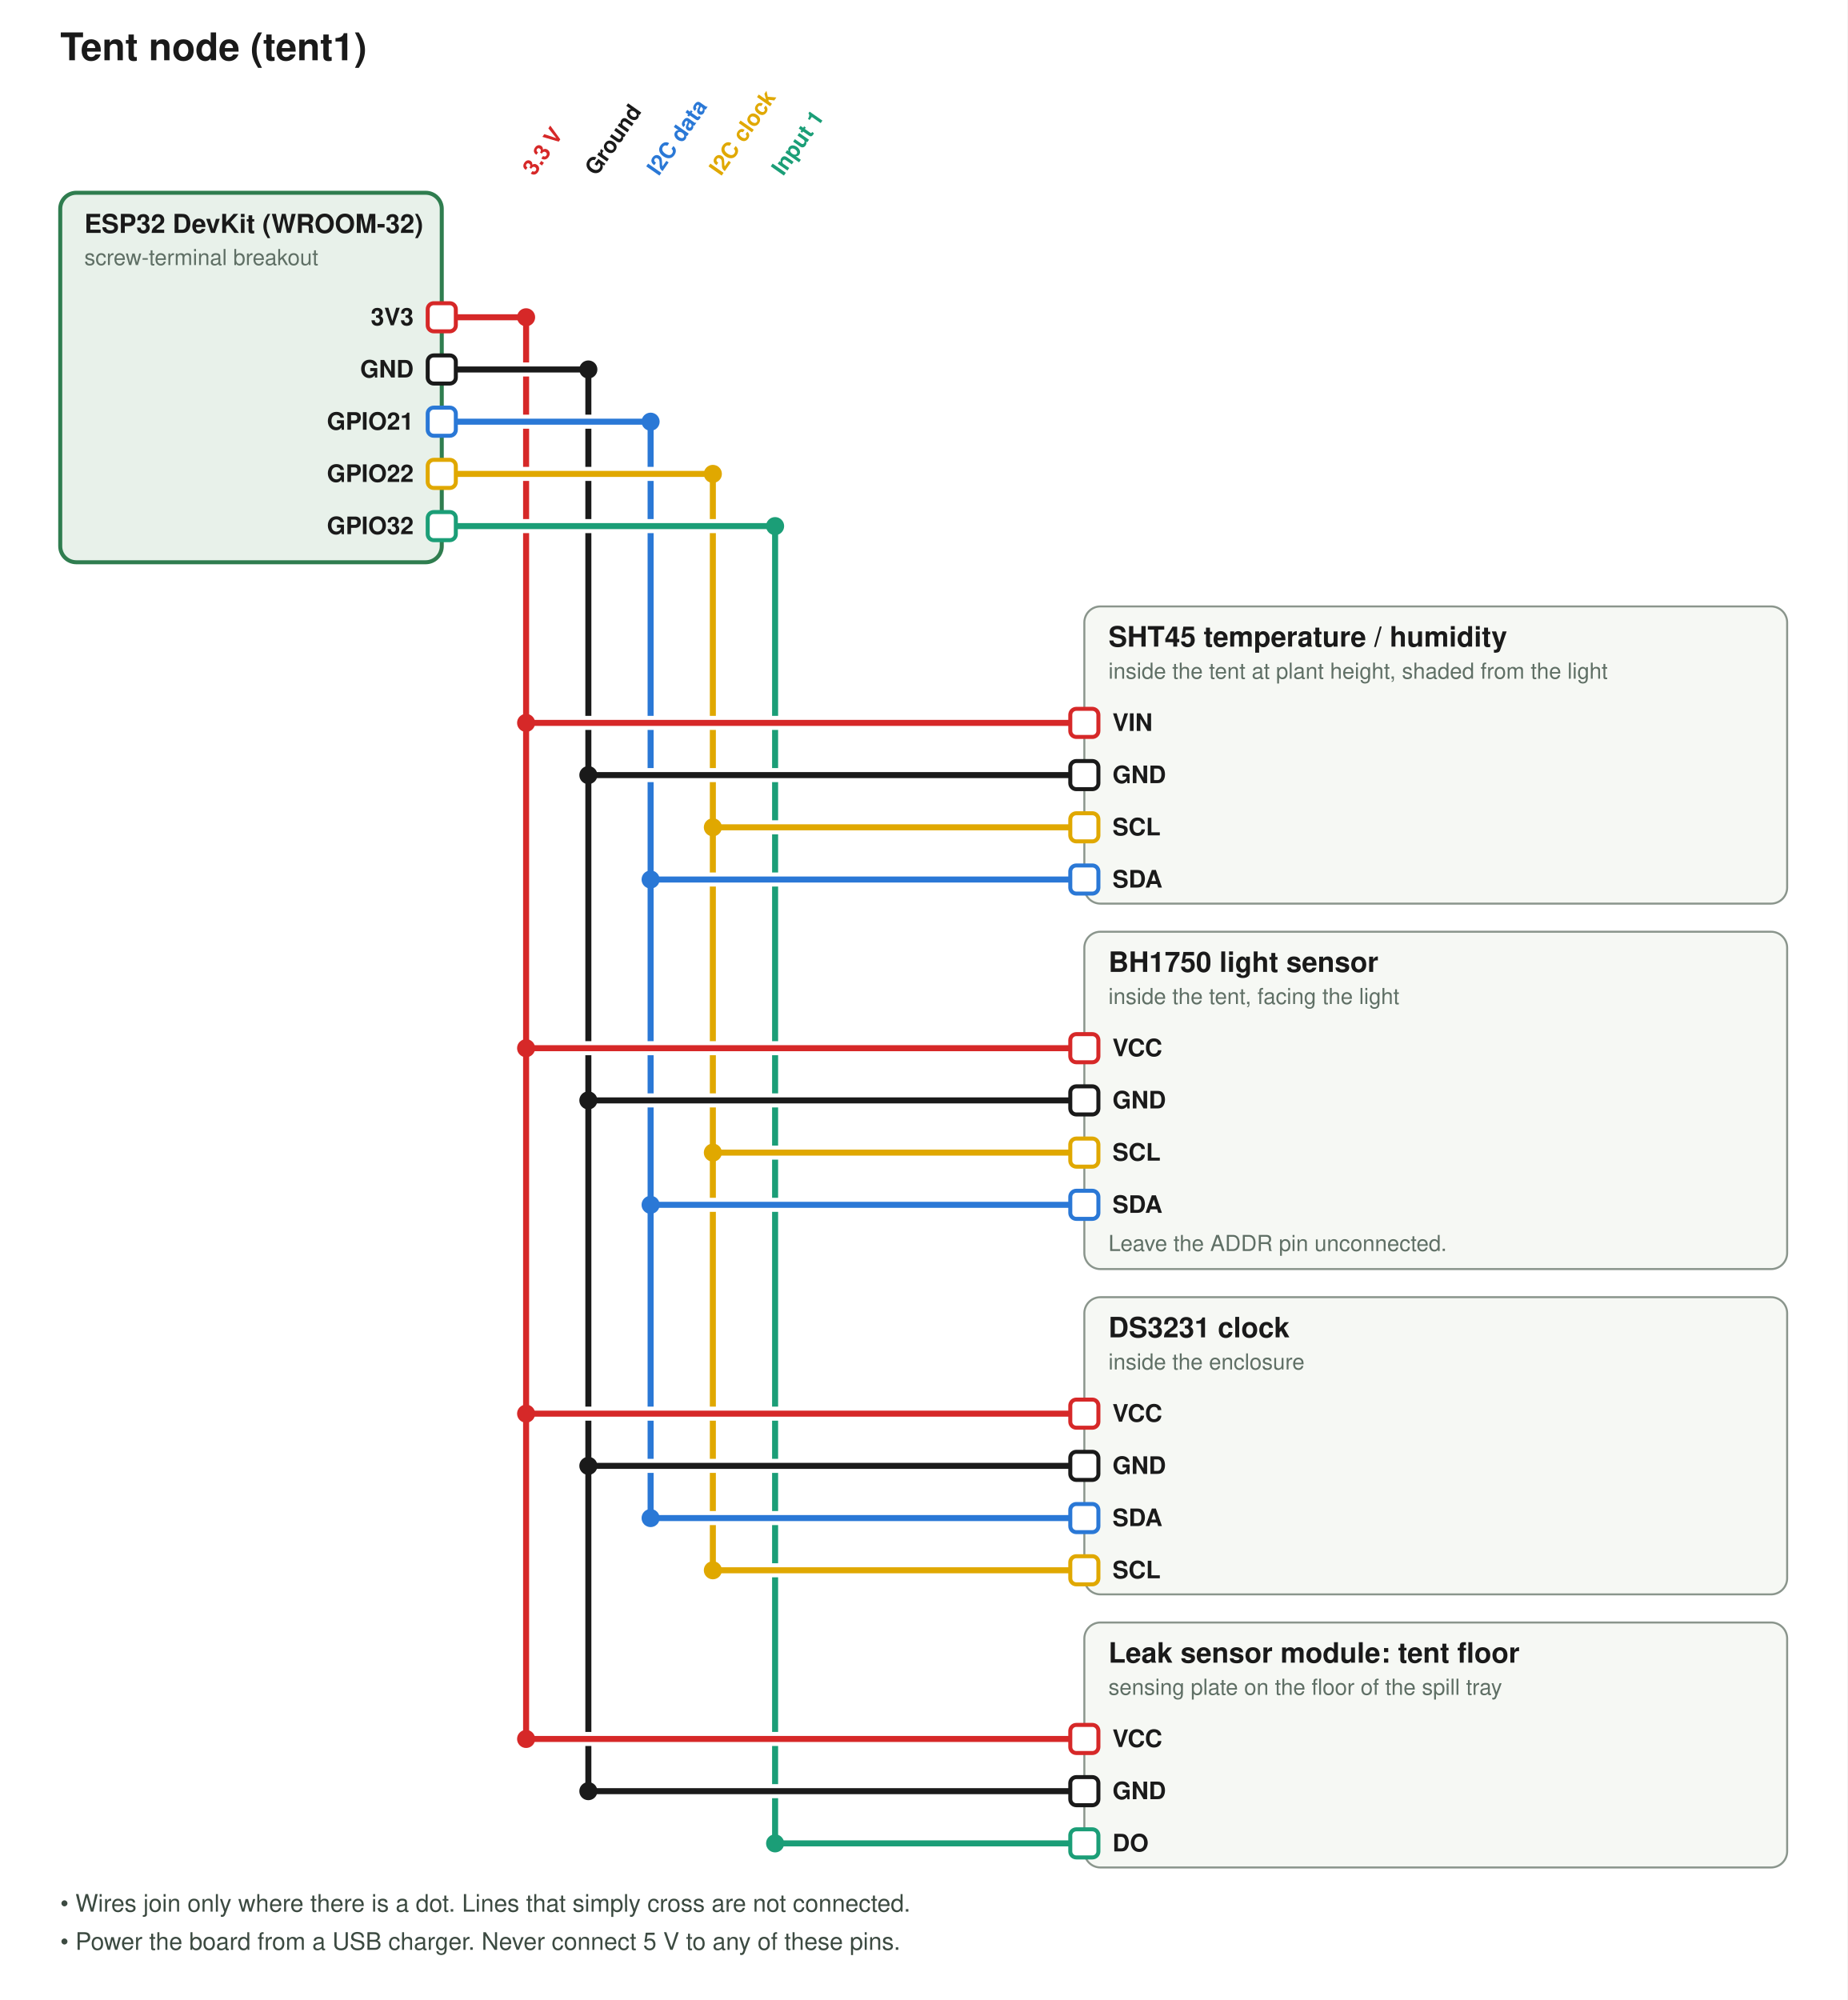
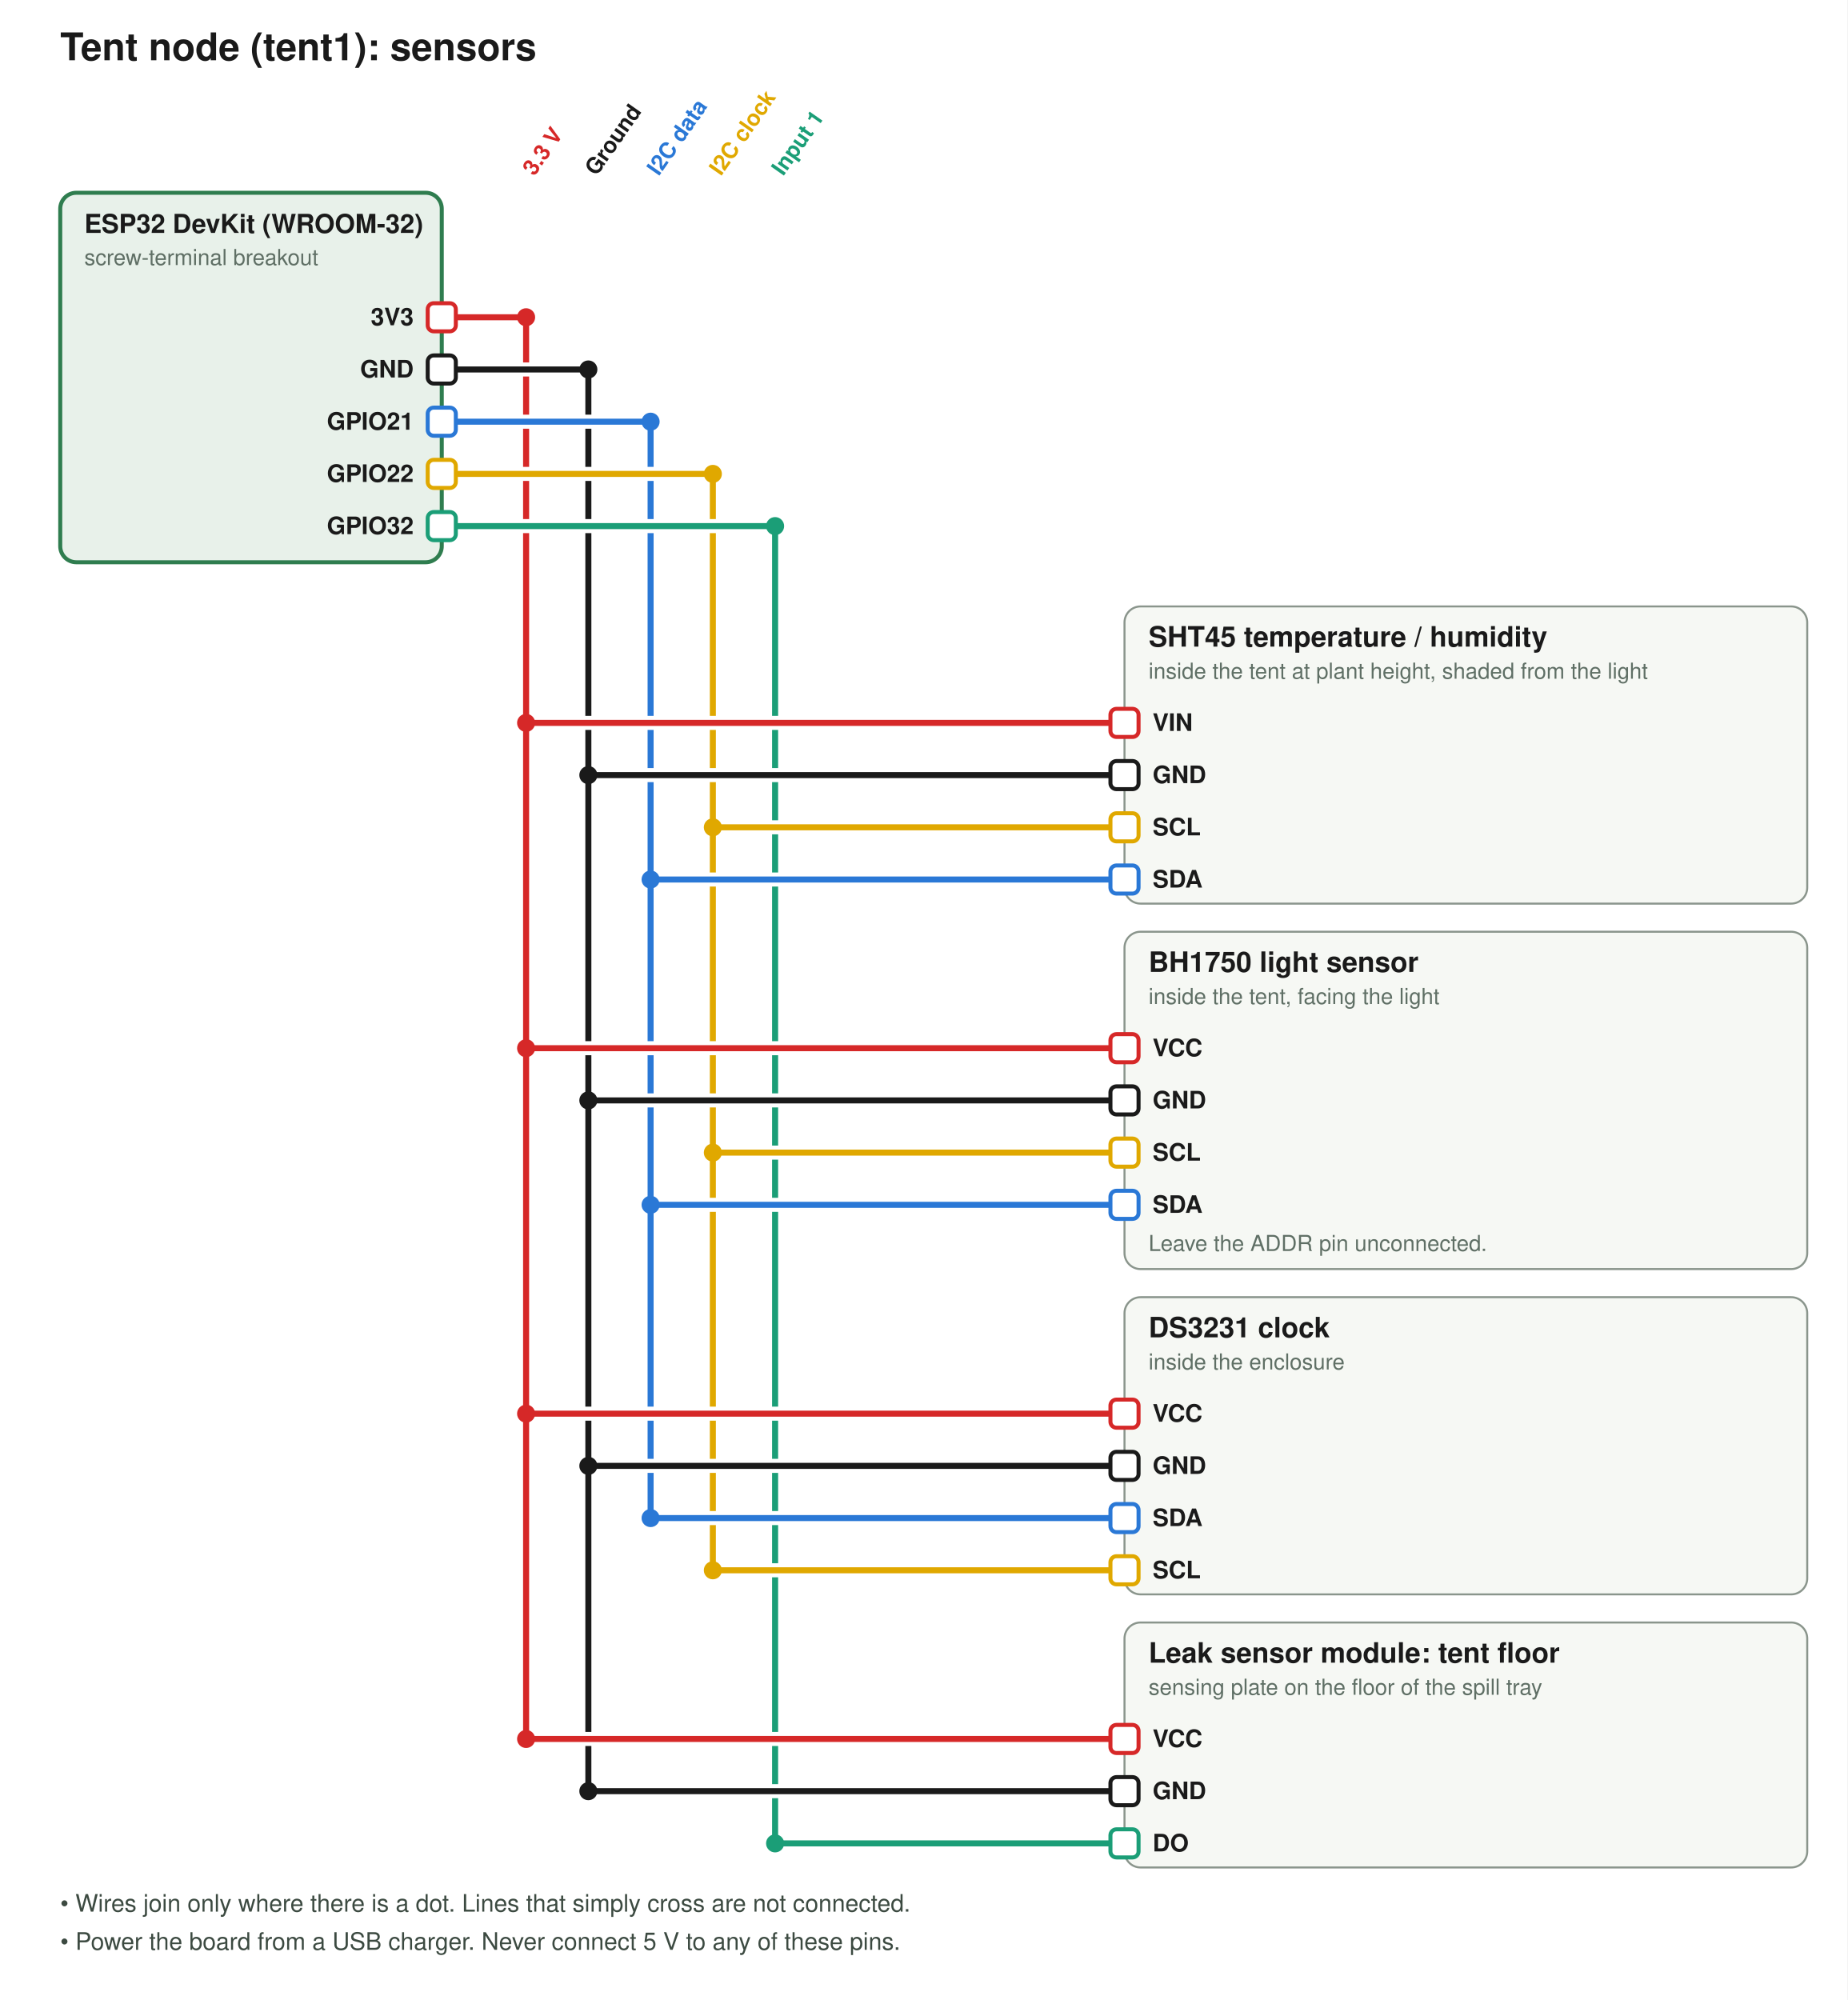
- <svg xmlns="http://www.w3.org/2000/svg" viewBox="0 0 920 996" width="920" height="996" role="img" aria-label="Tent node (tent1) wiring">
+ <svg xmlns="http://www.w3.org/2000/svg" viewBox="0 0 920 996" width="920" height="996" role="img" aria-label="Tent node (tent1): sensors wiring">
  <rect width="920" height="996" fill="#ffffff" />
-   <text x="30" y="30" font-size="19" font-weight="bold" fill="#1a1a1a" text-anchor="start" font-family="Helvetica, Arial, sans-serif">Tent node (tent1)</text>
+   <text x="30" y="30" font-size="19" font-weight="bold" fill="#1a1a1a" text-anchor="start" font-family="Helvetica, Arial, sans-serif">Tent node (tent1): sensors</text>
  <line x1="262" y1="158" x2="262" y2="866" stroke="#d62828" stroke-width="3" />
  <line x1="293" y1="184" x2="293" y2="892" stroke="#1a1a1a" stroke-width="3" />
  <line x1="324" y1="210" x2="324" y2="756" stroke="#2a78d6" stroke-width="3" />
  <line x1="355" y1="236" x2="355" y2="782" stroke="#e0a800" stroke-width="3" />
  <line x1="386" y1="262" x2="386" y2="918" stroke="#1b9e77" stroke-width="3" />
-   <line x1="262" y1="360" x2="533" y2="360" stroke="#ffffff" stroke-width="7" />
-   <line x1="262" y1="360" x2="533" y2="360" stroke="#d62828" stroke-width="3" />
-   <line x1="293" y1="386" x2="533" y2="386" stroke="#ffffff" stroke-width="7" />
-   <line x1="293" y1="386" x2="533" y2="386" stroke="#1a1a1a" stroke-width="3" />
-   <line x1="355" y1="412" x2="533" y2="412" stroke="#ffffff" stroke-width="7" />
-   <line x1="355" y1="412" x2="533" y2="412" stroke="#e0a800" stroke-width="3" />
-   <line x1="324" y1="438" x2="533" y2="438" stroke="#ffffff" stroke-width="7" />
-   <line x1="324" y1="438" x2="533" y2="438" stroke="#2a78d6" stroke-width="3" />
-   <line x1="262" y1="522" x2="533" y2="522" stroke="#ffffff" stroke-width="7" />
-   <line x1="262" y1="522" x2="533" y2="522" stroke="#d62828" stroke-width="3" />
-   <line x1="293" y1="548" x2="533" y2="548" stroke="#ffffff" stroke-width="7" />
-   <line x1="293" y1="548" x2="533" y2="548" stroke="#1a1a1a" stroke-width="3" />
-   <line x1="355" y1="574" x2="533" y2="574" stroke="#ffffff" stroke-width="7" />
-   <line x1="355" y1="574" x2="533" y2="574" stroke="#e0a800" stroke-width="3" />
-   <line x1="324" y1="600" x2="533" y2="600" stroke="#ffffff" stroke-width="7" />
-   <line x1="324" y1="600" x2="533" y2="600" stroke="#2a78d6" stroke-width="3" />
-   <line x1="262" y1="704" x2="533" y2="704" stroke="#ffffff" stroke-width="7" />
-   <line x1="262" y1="704" x2="533" y2="704" stroke="#d62828" stroke-width="3" />
-   <line x1="293" y1="730" x2="533" y2="730" stroke="#ffffff" stroke-width="7" />
-   <line x1="293" y1="730" x2="533" y2="730" stroke="#1a1a1a" stroke-width="3" />
-   <line x1="324" y1="756" x2="533" y2="756" stroke="#ffffff" stroke-width="7" />
-   <line x1="324" y1="756" x2="533" y2="756" stroke="#2a78d6" stroke-width="3" />
-   <line x1="355" y1="782" x2="533" y2="782" stroke="#ffffff" stroke-width="7" />
-   <line x1="355" y1="782" x2="533" y2="782" stroke="#e0a800" stroke-width="3" />
-   <line x1="262" y1="866" x2="533" y2="866" stroke="#ffffff" stroke-width="7" />
-   <line x1="262" y1="866" x2="533" y2="866" stroke="#d62828" stroke-width="3" />
-   <line x1="293" y1="892" x2="533" y2="892" stroke="#ffffff" stroke-width="7" />
-   <line x1="293" y1="892" x2="533" y2="892" stroke="#1a1a1a" stroke-width="3" />
-   <line x1="386" y1="918" x2="533" y2="918" stroke="#ffffff" stroke-width="7" />
-   <line x1="386" y1="918" x2="533" y2="918" stroke="#1b9e77" stroke-width="3" />
+   <line x1="262" y1="360" x2="553" y2="360" stroke="#ffffff" stroke-width="7" />
+   <line x1="262" y1="360" x2="553" y2="360" stroke="#d62828" stroke-width="3" />
+   <line x1="293" y1="386" x2="553" y2="386" stroke="#ffffff" stroke-width="7" />
+   <line x1="293" y1="386" x2="553" y2="386" stroke="#1a1a1a" stroke-width="3" />
+   <line x1="355" y1="412" x2="553" y2="412" stroke="#ffffff" stroke-width="7" />
+   <line x1="355" y1="412" x2="553" y2="412" stroke="#e0a800" stroke-width="3" />
+   <line x1="324" y1="438" x2="553" y2="438" stroke="#ffffff" stroke-width="7" />
+   <line x1="324" y1="438" x2="553" y2="438" stroke="#2a78d6" stroke-width="3" />
+   <line x1="262" y1="522" x2="553" y2="522" stroke="#ffffff" stroke-width="7" />
+   <line x1="262" y1="522" x2="553" y2="522" stroke="#d62828" stroke-width="3" />
+   <line x1="293" y1="548" x2="553" y2="548" stroke="#ffffff" stroke-width="7" />
+   <line x1="293" y1="548" x2="553" y2="548" stroke="#1a1a1a" stroke-width="3" />
+   <line x1="355" y1="574" x2="553" y2="574" stroke="#ffffff" stroke-width="7" />
+   <line x1="355" y1="574" x2="553" y2="574" stroke="#e0a800" stroke-width="3" />
+   <line x1="324" y1="600" x2="553" y2="600" stroke="#ffffff" stroke-width="7" />
+   <line x1="324" y1="600" x2="553" y2="600" stroke="#2a78d6" stroke-width="3" />
+   <line x1="262" y1="704" x2="553" y2="704" stroke="#ffffff" stroke-width="7" />
+   <line x1="262" y1="704" x2="553" y2="704" stroke="#d62828" stroke-width="3" />
+   <line x1="293" y1="730" x2="553" y2="730" stroke="#ffffff" stroke-width="7" />
+   <line x1="293" y1="730" x2="553" y2="730" stroke="#1a1a1a" stroke-width="3" />
+   <line x1="324" y1="756" x2="553" y2="756" stroke="#ffffff" stroke-width="7" />
+   <line x1="324" y1="756" x2="553" y2="756" stroke="#2a78d6" stroke-width="3" />
+   <line x1="355" y1="782" x2="553" y2="782" stroke="#ffffff" stroke-width="7" />
+   <line x1="355" y1="782" x2="553" y2="782" stroke="#e0a800" stroke-width="3" />
+   <line x1="262" y1="866" x2="553" y2="866" stroke="#ffffff" stroke-width="7" />
+   <line x1="262" y1="866" x2="553" y2="866" stroke="#d62828" stroke-width="3" />
+   <line x1="293" y1="892" x2="553" y2="892" stroke="#ffffff" stroke-width="7" />
+   <line x1="293" y1="892" x2="553" y2="892" stroke="#1a1a1a" stroke-width="3" />
+   <line x1="386" y1="918" x2="553" y2="918" stroke="#ffffff" stroke-width="7" />
+   <line x1="386" y1="918" x2="553" y2="918" stroke="#1b9e77" stroke-width="3" />
  <line x1="227" y1="158" x2="262" y2="158" stroke="#ffffff" stroke-width="7" />
  <line x1="227" y1="158" x2="262" y2="158" stroke="#d62828" stroke-width="3" />
  <line x1="227" y1="184" x2="293" y2="184" stroke="#ffffff" stroke-width="7" />
  <line x1="227" y1="184" x2="293" y2="184" stroke="#1a1a1a" stroke-width="3" />
  <line x1="227" y1="210" x2="324" y2="210" stroke="#ffffff" stroke-width="7" />
  <line x1="227" y1="210" x2="324" y2="210" stroke="#2a78d6" stroke-width="3" />
  <line x1="227" y1="236" x2="355" y2="236" stroke="#ffffff" stroke-width="7" />
  <line x1="227" y1="236" x2="355" y2="236" stroke="#e0a800" stroke-width="3" />
  <line x1="227" y1="262" x2="386" y2="262" stroke="#ffffff" stroke-width="7" />
  <line x1="227" y1="262" x2="386" y2="262" stroke="#1b9e77" stroke-width="3" />
  <circle cx="262" cy="360" r="4.5" fill="#d62828" />
  <circle cx="293" cy="386" r="4.5" fill="#1a1a1a" />
  <circle cx="355" cy="412" r="4.5" fill="#e0a800" />
  <circle cx="324" cy="438" r="4.5" fill="#2a78d6" />
  <circle cx="262" cy="522" r="4.5" fill="#d62828" />
  <circle cx="293" cy="548" r="4.5" fill="#1a1a1a" />
  <circle cx="355" cy="574" r="4.5" fill="#e0a800" />
  <circle cx="324" cy="600" r="4.5" fill="#2a78d6" />
  <circle cx="262" cy="704" r="4.5" fill="#d62828" />
  <circle cx="293" cy="730" r="4.5" fill="#1a1a1a" />
  <circle cx="324" cy="756" r="4.5" fill="#2a78d6" />
  <circle cx="355" cy="782" r="4.5" fill="#e0a800" />
  <circle cx="262" cy="866" r="4.5" fill="#d62828" />
  <circle cx="293" cy="892" r="4.5" fill="#1a1a1a" />
  <circle cx="386" cy="918" r="4.5" fill="#1b9e77" />
  <circle cx="262" cy="158" r="4.5" fill="#d62828" />
  <circle cx="293" cy="184" r="4.5" fill="#1a1a1a" />
  <circle cx="324" cy="210" r="4.5" fill="#2a78d6" />
  <circle cx="355" cy="236" r="4.5" fill="#e0a800" />
  <circle cx="386" cy="262" r="4.5" fill="#1b9e77" />
-   <rect x="540" y="302" width="350" height="148" rx="8" fill="#f6f8f4" stroke="#8a958c" />
-   <text x="552" y="322" font-size="14" font-weight="bold" fill="#1a1a1a" text-anchor="start" font-family="Helvetica, Arial, sans-serif">SHT45 temperature / humidity</text>
-   <text x="552" y="338" font-size="11" font-weight="normal" fill="#5f6f65" text-anchor="start" font-family="Helvetica, Arial, sans-serif">inside the tent at plant height, shaded from the light</text>
-   <rect x="533" y="353" width="14" height="14" rx="3" fill="#ffffff" stroke="#d62828" stroke-width="2" />
-   <text x="554" y="364" font-size="12" font-weight="bold" fill="#1a1a1a" text-anchor="start" font-family="Helvetica, Arial, sans-serif">VIN</text>
-   <rect x="533" y="379" width="14" height="14" rx="3" fill="#ffffff" stroke="#1a1a1a" stroke-width="2" />
-   <text x="554" y="390" font-size="12" font-weight="bold" fill="#1a1a1a" text-anchor="start" font-family="Helvetica, Arial, sans-serif">GND</text>
-   <rect x="533" y="405" width="14" height="14" rx="3" fill="#ffffff" stroke="#e0a800" stroke-width="2" />
-   <text x="554" y="416" font-size="12" font-weight="bold" fill="#1a1a1a" text-anchor="start" font-family="Helvetica, Arial, sans-serif">SCL</text>
-   <rect x="533" y="431" width="14" height="14" rx="3" fill="#ffffff" stroke="#2a78d6" stroke-width="2" />
-   <text x="554" y="442" font-size="12" font-weight="bold" fill="#1a1a1a" text-anchor="start" font-family="Helvetica, Arial, sans-serif">SDA</text>
-   <rect x="540" y="464" width="350" height="168" rx="8" fill="#f6f8f4" stroke="#8a958c" />
-   <text x="552" y="484" font-size="14" font-weight="bold" fill="#1a1a1a" text-anchor="start" font-family="Helvetica, Arial, sans-serif">BH1750 light sensor</text>
-   <text x="552" y="500" font-size="11" font-weight="normal" fill="#5f6f65" text-anchor="start" font-family="Helvetica, Arial, sans-serif">inside the tent, facing the light</text>
-   <rect x="533" y="515" width="14" height="14" rx="3" fill="#ffffff" stroke="#d62828" stroke-width="2" />
-   <text x="554" y="526" font-size="12" font-weight="bold" fill="#1a1a1a" text-anchor="start" font-family="Helvetica, Arial, sans-serif">VCC</text>
-   <rect x="533" y="541" width="14" height="14" rx="3" fill="#ffffff" stroke="#1a1a1a" stroke-width="2" />
-   <text x="554" y="552" font-size="12" font-weight="bold" fill="#1a1a1a" text-anchor="start" font-family="Helvetica, Arial, sans-serif">GND</text>
-   <rect x="533" y="567" width="14" height="14" rx="3" fill="#ffffff" stroke="#e0a800" stroke-width="2" />
-   <text x="554" y="578" font-size="12" font-weight="bold" fill="#1a1a1a" text-anchor="start" font-family="Helvetica, Arial, sans-serif">SCL</text>
-   <rect x="533" y="593" width="14" height="14" rx="3" fill="#ffffff" stroke="#2a78d6" stroke-width="2" />
-   <text x="554" y="604" font-size="12" font-weight="bold" fill="#1a1a1a" text-anchor="start" font-family="Helvetica, Arial, sans-serif">SDA</text>
-   <text x="552" y="623" font-size="11" font-weight="normal" fill="#5f6f65" text-anchor="start" font-family="Helvetica, Arial, sans-serif">Leave the ADDR pin unconnected.</text>
-   <rect x="540" y="646" width="350" height="148" rx="8" fill="#f6f8f4" stroke="#8a958c" />
-   <text x="552" y="666" font-size="14" font-weight="bold" fill="#1a1a1a" text-anchor="start" font-family="Helvetica, Arial, sans-serif">DS3231 clock</text>
-   <text x="552" y="682" font-size="11" font-weight="normal" fill="#5f6f65" text-anchor="start" font-family="Helvetica, Arial, sans-serif">inside the enclosure</text>
-   <rect x="533" y="697" width="14" height="14" rx="3" fill="#ffffff" stroke="#d62828" stroke-width="2" />
-   <text x="554" y="708" font-size="12" font-weight="bold" fill="#1a1a1a" text-anchor="start" font-family="Helvetica, Arial, sans-serif">VCC</text>
-   <rect x="533" y="723" width="14" height="14" rx="3" fill="#ffffff" stroke="#1a1a1a" stroke-width="2" />
-   <text x="554" y="734" font-size="12" font-weight="bold" fill="#1a1a1a" text-anchor="start" font-family="Helvetica, Arial, sans-serif">GND</text>
-   <rect x="533" y="749" width="14" height="14" rx="3" fill="#ffffff" stroke="#2a78d6" stroke-width="2" />
-   <text x="554" y="760" font-size="12" font-weight="bold" fill="#1a1a1a" text-anchor="start" font-family="Helvetica, Arial, sans-serif">SDA</text>
-   <rect x="533" y="775" width="14" height="14" rx="3" fill="#ffffff" stroke="#e0a800" stroke-width="2" />
-   <text x="554" y="786" font-size="12" font-weight="bold" fill="#1a1a1a" text-anchor="start" font-family="Helvetica, Arial, sans-serif">SCL</text>
-   <rect x="540" y="808" width="350" height="122" rx="8" fill="#f6f8f4" stroke="#8a958c" />
-   <text x="552" y="828" font-size="14" font-weight="bold" fill="#1a1a1a" text-anchor="start" font-family="Helvetica, Arial, sans-serif">Leak sensor module: tent floor</text>
-   <text x="552" y="844" font-size="11" font-weight="normal" fill="#5f6f65" text-anchor="start" font-family="Helvetica, Arial, sans-serif">sensing plate on the floor of the spill tray</text>
-   <rect x="533" y="859" width="14" height="14" rx="3" fill="#ffffff" stroke="#d62828" stroke-width="2" />
-   <text x="554" y="870" font-size="12" font-weight="bold" fill="#1a1a1a" text-anchor="start" font-family="Helvetica, Arial, sans-serif">VCC</text>
-   <rect x="533" y="885" width="14" height="14" rx="3" fill="#ffffff" stroke="#1a1a1a" stroke-width="2" />
-   <text x="554" y="896" font-size="12" font-weight="bold" fill="#1a1a1a" text-anchor="start" font-family="Helvetica, Arial, sans-serif">GND</text>
-   <rect x="533" y="911" width="14" height="14" rx="3" fill="#ffffff" stroke="#1b9e77" stroke-width="2" />
-   <text x="554" y="922" font-size="12" font-weight="bold" fill="#1a1a1a" text-anchor="start" font-family="Helvetica, Arial, sans-serif">DO</text>
+   <rect x="560" y="302" width="340" height="148" rx="8" fill="#f6f8f4" stroke="#8a958c" />
+   <text x="572" y="322" font-size="14" font-weight="bold" fill="#1a1a1a" text-anchor="start" font-family="Helvetica, Arial, sans-serif">SHT45 temperature / humidity</text>
+   <text x="572" y="338" font-size="11" font-weight="normal" fill="#5f6f65" text-anchor="start" font-family="Helvetica, Arial, sans-serif">inside the tent at plant height, shaded from the light</text>
+   <rect x="553" y="353" width="14" height="14" rx="3" fill="#ffffff" stroke="#d62828" stroke-width="2" />
+   <text x="574" y="364" font-size="12" font-weight="bold" fill="#1a1a1a" text-anchor="start" font-family="Helvetica, Arial, sans-serif">VIN</text>
+   <rect x="553" y="379" width="14" height="14" rx="3" fill="#ffffff" stroke="#1a1a1a" stroke-width="2" />
+   <text x="574" y="390" font-size="12" font-weight="bold" fill="#1a1a1a" text-anchor="start" font-family="Helvetica, Arial, sans-serif">GND</text>
+   <rect x="553" y="405" width="14" height="14" rx="3" fill="#ffffff" stroke="#e0a800" stroke-width="2" />
+   <text x="574" y="416" font-size="12" font-weight="bold" fill="#1a1a1a" text-anchor="start" font-family="Helvetica, Arial, sans-serif">SCL</text>
+   <rect x="553" y="431" width="14" height="14" rx="3" fill="#ffffff" stroke="#2a78d6" stroke-width="2" />
+   <text x="574" y="442" font-size="12" font-weight="bold" fill="#1a1a1a" text-anchor="start" font-family="Helvetica, Arial, sans-serif">SDA</text>
+   <rect x="560" y="464" width="340" height="168" rx="8" fill="#f6f8f4" stroke="#8a958c" />
+   <text x="572" y="484" font-size="14" font-weight="bold" fill="#1a1a1a" text-anchor="start" font-family="Helvetica, Arial, sans-serif">BH1750 light sensor</text>
+   <text x="572" y="500" font-size="11" font-weight="normal" fill="#5f6f65" text-anchor="start" font-family="Helvetica, Arial, sans-serif">inside the tent, facing the light</text>
+   <rect x="553" y="515" width="14" height="14" rx="3" fill="#ffffff" stroke="#d62828" stroke-width="2" />
+   <text x="574" y="526" font-size="12" font-weight="bold" fill="#1a1a1a" text-anchor="start" font-family="Helvetica, Arial, sans-serif">VCC</text>
+   <rect x="553" y="541" width="14" height="14" rx="3" fill="#ffffff" stroke="#1a1a1a" stroke-width="2" />
+   <text x="574" y="552" font-size="12" font-weight="bold" fill="#1a1a1a" text-anchor="start" font-family="Helvetica, Arial, sans-serif">GND</text>
+   <rect x="553" y="567" width="14" height="14" rx="3" fill="#ffffff" stroke="#e0a800" stroke-width="2" />
+   <text x="574" y="578" font-size="12" font-weight="bold" fill="#1a1a1a" text-anchor="start" font-family="Helvetica, Arial, sans-serif">SCL</text>
+   <rect x="553" y="593" width="14" height="14" rx="3" fill="#ffffff" stroke="#2a78d6" stroke-width="2" />
+   <text x="574" y="604" font-size="12" font-weight="bold" fill="#1a1a1a" text-anchor="start" font-family="Helvetica, Arial, sans-serif">SDA</text>
+   <text x="572" y="623" font-size="11" font-weight="normal" fill="#5f6f65" text-anchor="start" font-family="Helvetica, Arial, sans-serif">Leave the ADDR pin unconnected.</text>
+   <rect x="560" y="646" width="340" height="148" rx="8" fill="#f6f8f4" stroke="#8a958c" />
+   <text x="572" y="666" font-size="14" font-weight="bold" fill="#1a1a1a" text-anchor="start" font-family="Helvetica, Arial, sans-serif">DS3231 clock</text>
+   <text x="572" y="682" font-size="11" font-weight="normal" fill="#5f6f65" text-anchor="start" font-family="Helvetica, Arial, sans-serif">inside the enclosure</text>
+   <rect x="553" y="697" width="14" height="14" rx="3" fill="#ffffff" stroke="#d62828" stroke-width="2" />
+   <text x="574" y="708" font-size="12" font-weight="bold" fill="#1a1a1a" text-anchor="start" font-family="Helvetica, Arial, sans-serif">VCC</text>
+   <rect x="553" y="723" width="14" height="14" rx="3" fill="#ffffff" stroke="#1a1a1a" stroke-width="2" />
+   <text x="574" y="734" font-size="12" font-weight="bold" fill="#1a1a1a" text-anchor="start" font-family="Helvetica, Arial, sans-serif">GND</text>
+   <rect x="553" y="749" width="14" height="14" rx="3" fill="#ffffff" stroke="#2a78d6" stroke-width="2" />
+   <text x="574" y="760" font-size="12" font-weight="bold" fill="#1a1a1a" text-anchor="start" font-family="Helvetica, Arial, sans-serif">SDA</text>
+   <rect x="553" y="775" width="14" height="14" rx="3" fill="#ffffff" stroke="#e0a800" stroke-width="2" />
+   <text x="574" y="786" font-size="12" font-weight="bold" fill="#1a1a1a" text-anchor="start" font-family="Helvetica, Arial, sans-serif">SCL</text>
+   <rect x="560" y="808" width="340" height="122" rx="8" fill="#f6f8f4" stroke="#8a958c" />
+   <text x="572" y="828" font-size="14" font-weight="bold" fill="#1a1a1a" text-anchor="start" font-family="Helvetica, Arial, sans-serif">Leak sensor module: tent floor</text>
+   <text x="572" y="844" font-size="11" font-weight="normal" fill="#5f6f65" text-anchor="start" font-family="Helvetica, Arial, sans-serif">sensing plate on the floor of the spill tray</text>
+   <rect x="553" y="859" width="14" height="14" rx="3" fill="#ffffff" stroke="#d62828" stroke-width="2" />
+   <text x="574" y="870" font-size="12" font-weight="bold" fill="#1a1a1a" text-anchor="start" font-family="Helvetica, Arial, sans-serif">VCC</text>
+   <rect x="553" y="885" width="14" height="14" rx="3" fill="#ffffff" stroke="#1a1a1a" stroke-width="2" />
+   <text x="574" y="896" font-size="12" font-weight="bold" fill="#1a1a1a" text-anchor="start" font-family="Helvetica, Arial, sans-serif">GND</text>
+   <rect x="553" y="911" width="14" height="14" rx="3" fill="#ffffff" stroke="#1b9e77" stroke-width="2" />
+   <text x="574" y="922" font-size="12" font-weight="bold" fill="#1a1a1a" text-anchor="start" font-family="Helvetica, Arial, sans-serif">DO</text>
  <rect x="30" y="96" width="190" height="184" rx="8" fill="#e8f1ea" stroke="#2f7d4f" stroke-width="2" />
  <text x="42" y="116" font-size="13" font-weight="bold" fill="#1a1a1a" text-anchor="start" font-family="Helvetica, Arial, sans-serif">ESP32 DevKit (WROOM-32)</text>
  <text x="42" y="132" font-size="11" font-weight="normal" fill="#5f6f65" text-anchor="start" font-family="Helvetica, Arial, sans-serif">screw-terminal breakout</text>
  <text x="206" y="162" font-size="12" font-weight="bold" fill="#1a1a1a" text-anchor="end" font-family="Helvetica, Arial, sans-serif">3V3</text>
  <rect x="213" y="151" width="14" height="14" rx="3" fill="#ffffff" stroke="#d62828" stroke-width="2" />
  <text x="206" y="188" font-size="12" font-weight="bold" fill="#1a1a1a" text-anchor="end" font-family="Helvetica, Arial, sans-serif">GND</text>
  <rect x="213" y="177" width="14" height="14" rx="3" fill="#ffffff" stroke="#1a1a1a" stroke-width="2" />
  <text x="206" y="214" font-size="12" font-weight="bold" fill="#1a1a1a" text-anchor="end" font-family="Helvetica, Arial, sans-serif">GPIO21</text>
  <rect x="213" y="203" width="14" height="14" rx="3" fill="#ffffff" stroke="#2a78d6" stroke-width="2" />
  <text x="206" y="240" font-size="12" font-weight="bold" fill="#1a1a1a" text-anchor="end" font-family="Helvetica, Arial, sans-serif">GPIO22</text>
  <rect x="213" y="229" width="14" height="14" rx="3" fill="#ffffff" stroke="#e0a800" stroke-width="2" />
  <text x="206" y="266" font-size="12" font-weight="bold" fill="#1a1a1a" text-anchor="end" font-family="Helvetica, Arial, sans-serif">GPIO32</text>
  <rect x="213" y="255" width="14" height="14" rx="3" fill="#ffffff" stroke="#1b9e77" stroke-width="2" />
  <text x="266" y="88" font-size="11" fill="#d62828" font-weight="bold" transform="rotate(-55 266 88)" font-family="Helvetica, Arial, sans-serif">3.3 V</text>
  <text x="297" y="88" font-size="11" fill="#1a1a1a" font-weight="bold" transform="rotate(-55 297 88)" font-family="Helvetica, Arial, sans-serif">Ground</text>
  <text x="328" y="88" font-size="11" fill="#2a78d6" font-weight="bold" transform="rotate(-55 328 88)" font-family="Helvetica, Arial, sans-serif">I2C data</text>
  <text x="359" y="88" font-size="11" fill="#e0a800" font-weight="bold" transform="rotate(-55 359 88)" font-family="Helvetica, Arial, sans-serif">I2C clock</text>
  <text x="390" y="88" font-size="11" fill="#1b9e77" font-weight="bold" transform="rotate(-55 390 88)" font-family="Helvetica, Arial, sans-serif">Input 1</text>
  <text x="30" y="952" font-size="12" font-weight="normal" fill="#3c4a41" text-anchor="start" font-family="Helvetica, Arial, sans-serif">• Wires join only where there is a dot. Lines that simply cross are not connected.</text>
  <text x="30" y="971" font-size="12" font-weight="normal" fill="#3c4a41" text-anchor="start" font-family="Helvetica, Arial, sans-serif">• Power the board from a USB charger. Never connect 5 V to any of these pins.</text>
</svg>
